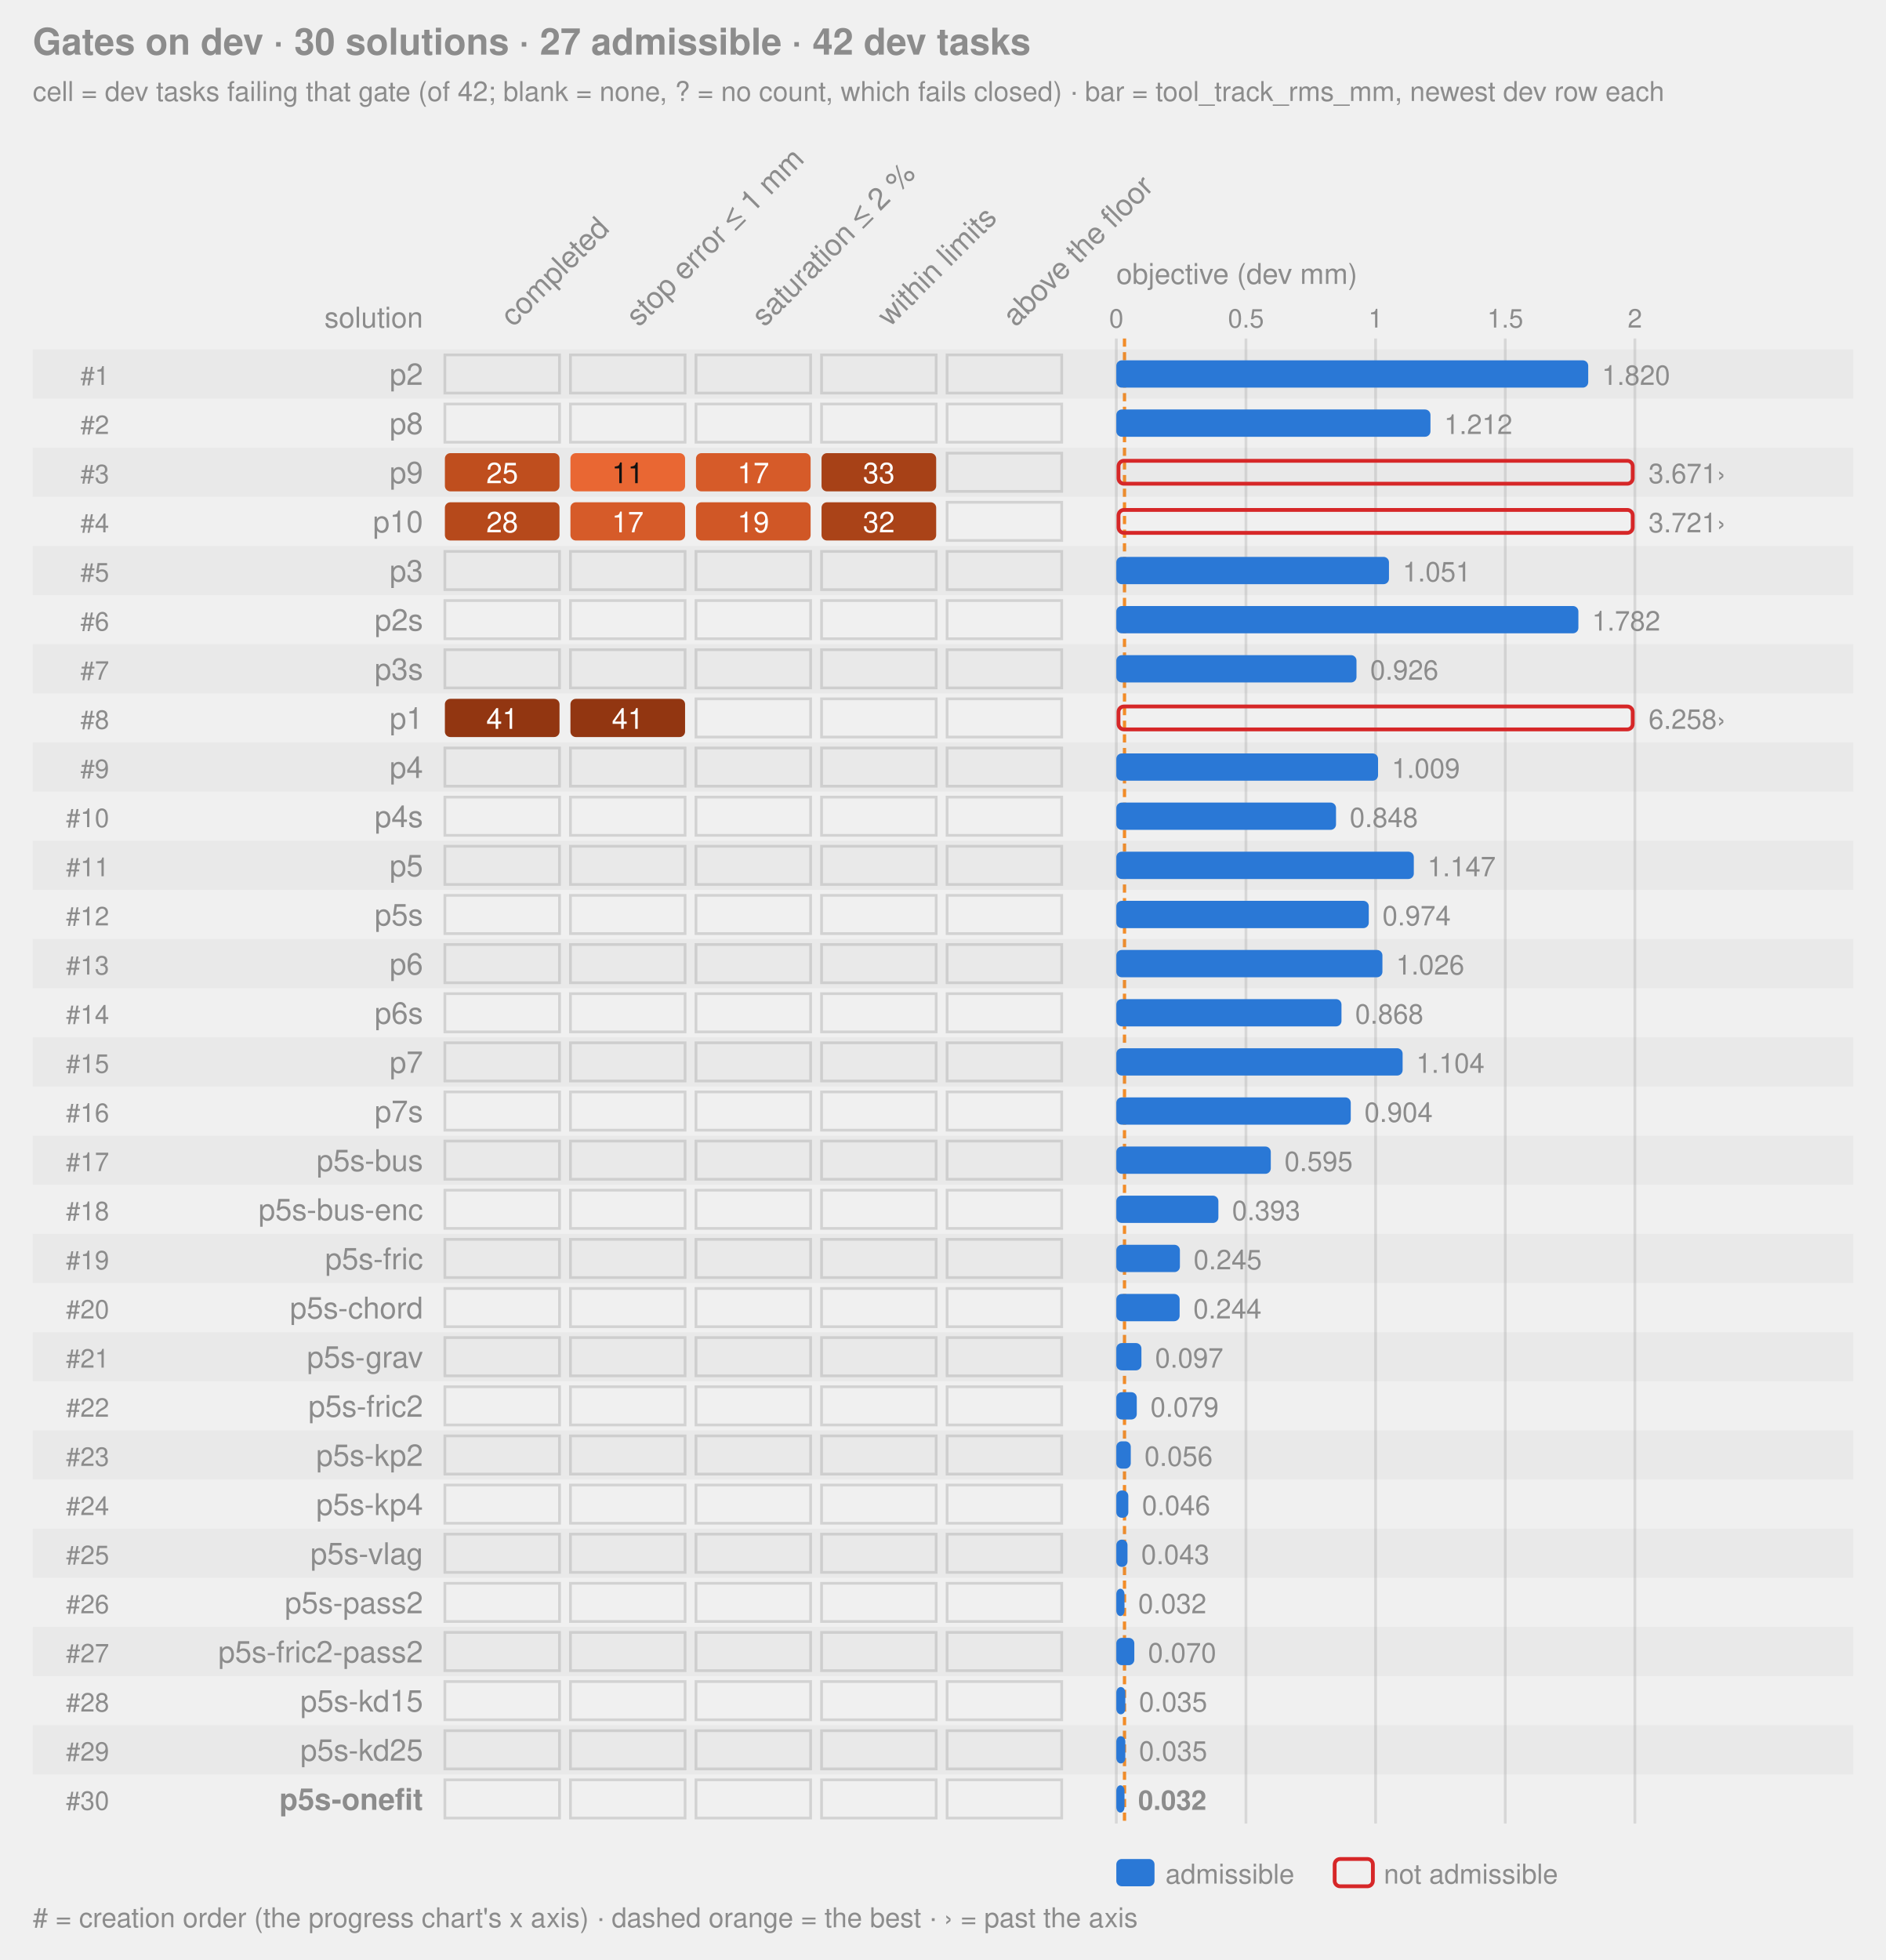
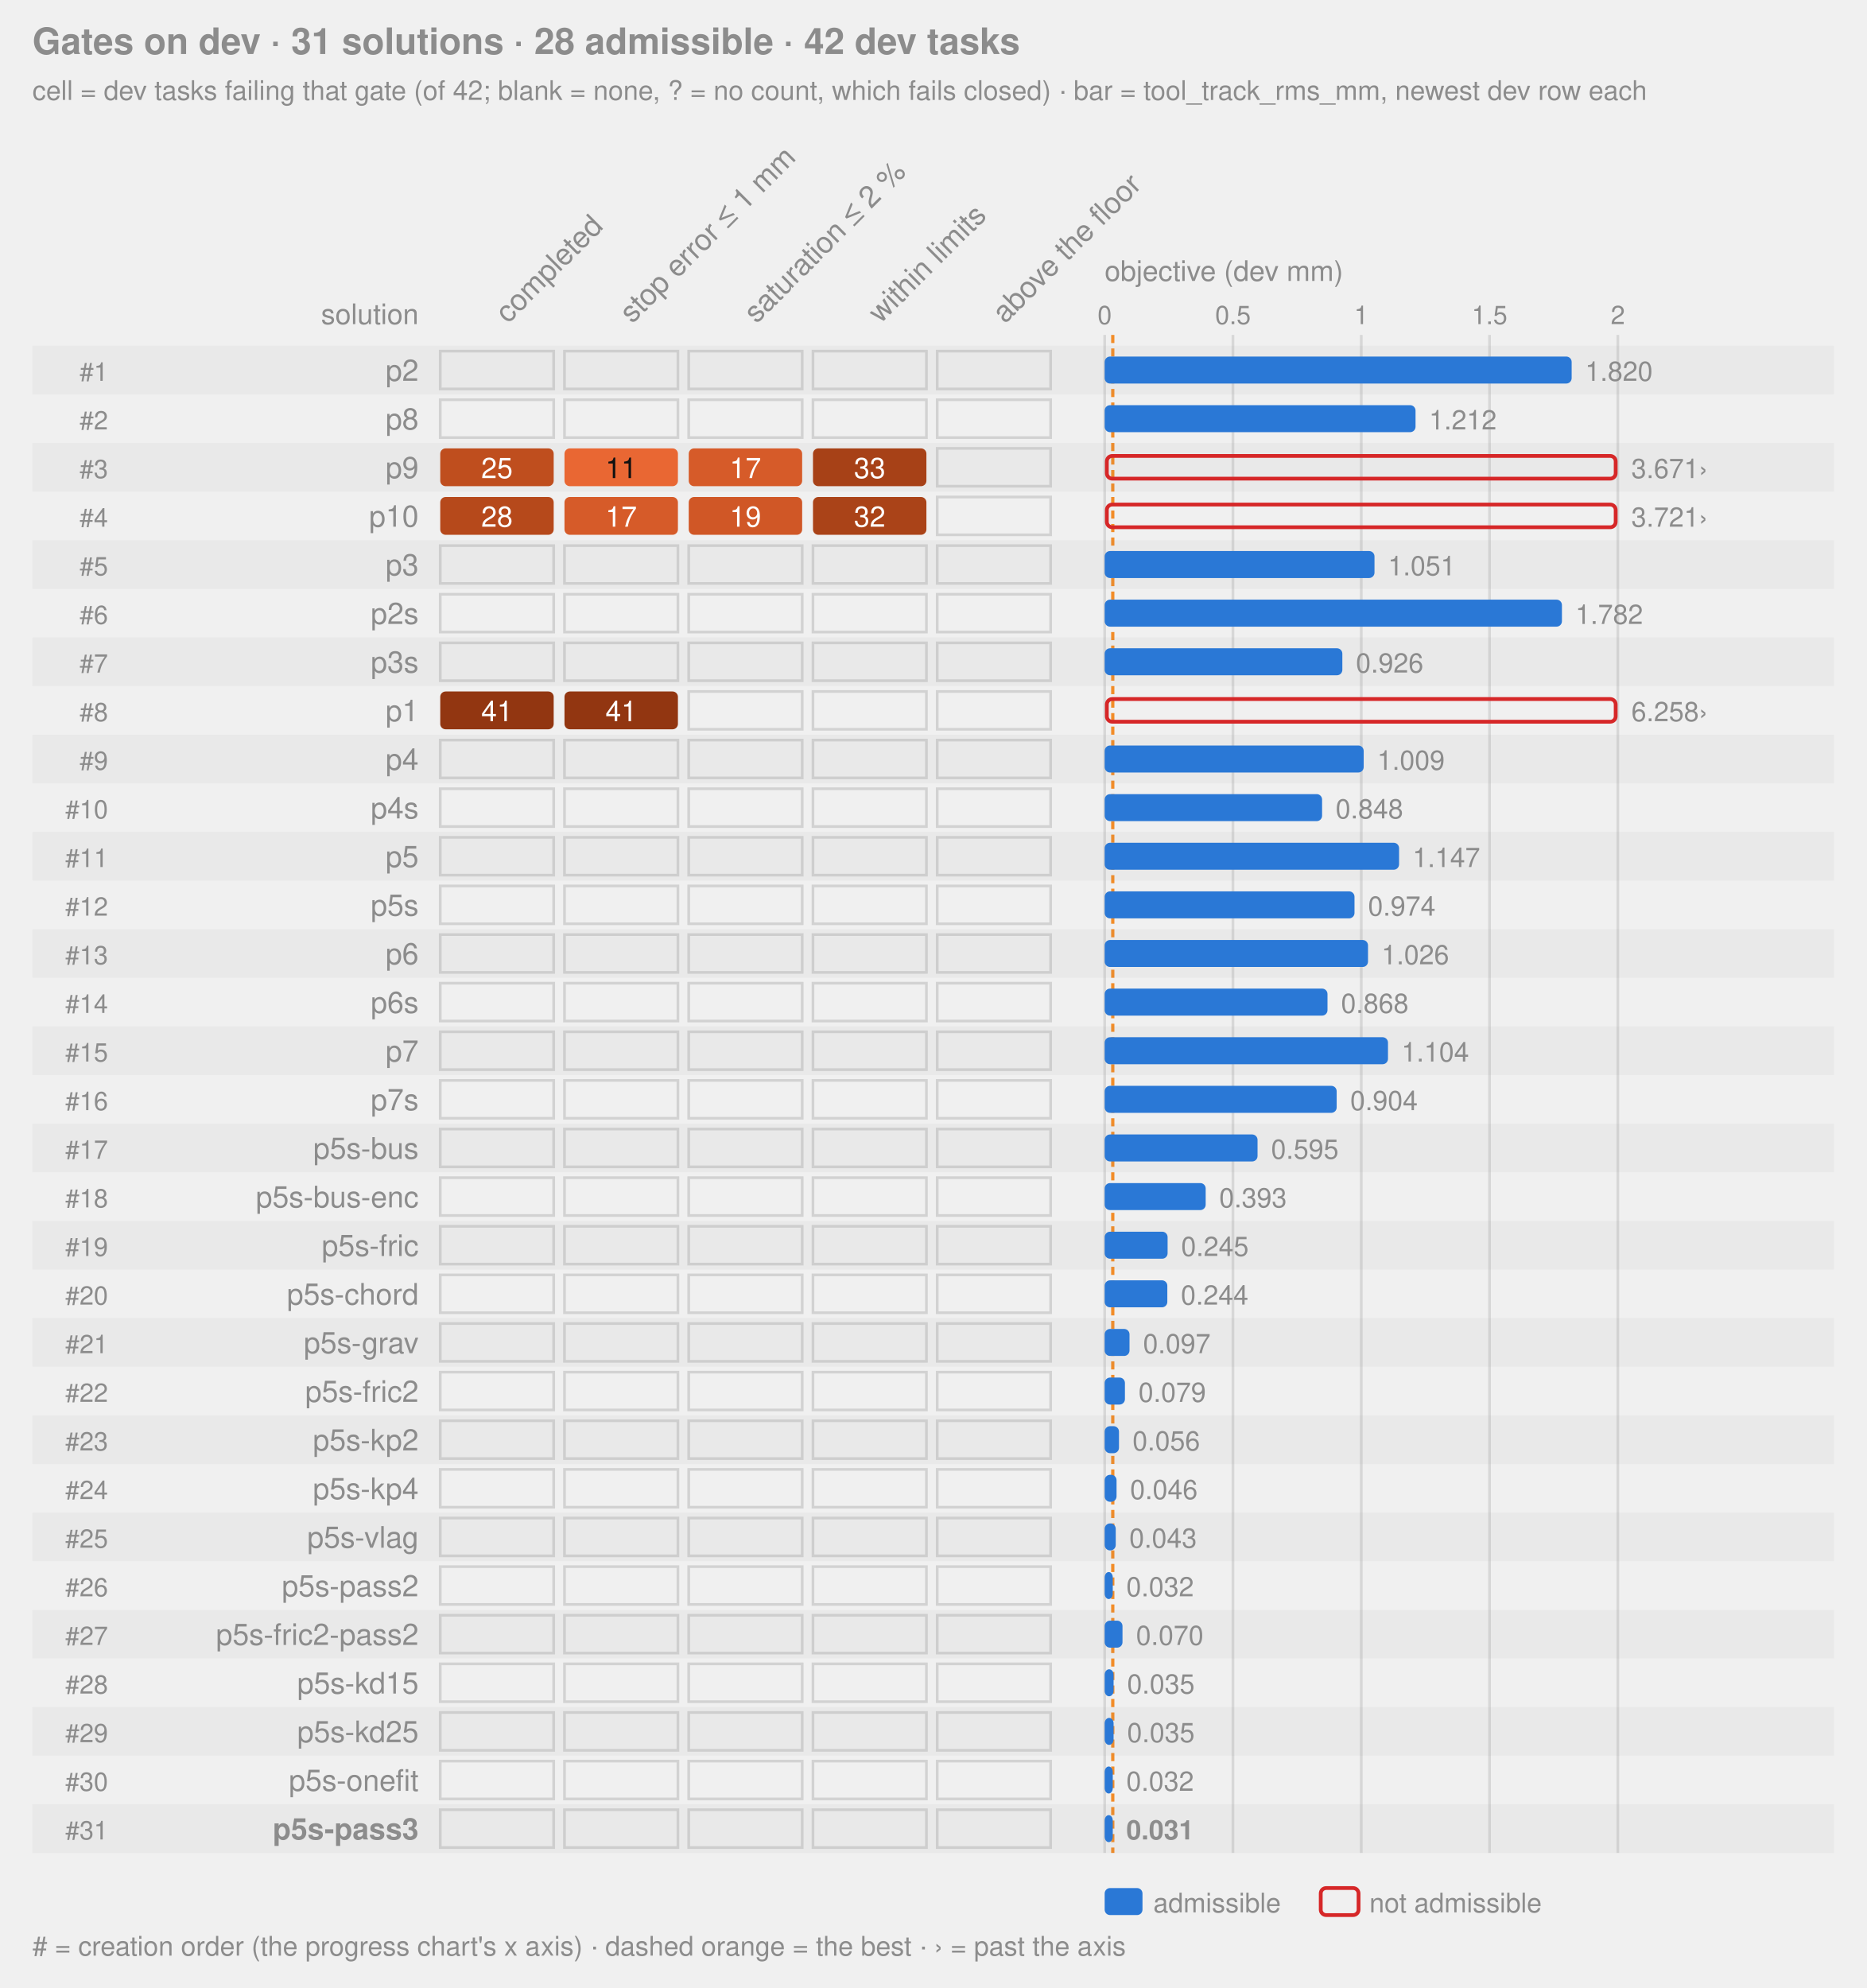
- <svg xmlns="http://www.w3.org/2000/svg" width="691" height="718" viewBox="0 0 691 718" font-family="system-ui, -apple-system, 'Segoe UI', Helvetica, Arial, sans-serif" font-size="11" fill="#8c8c8c" role="img" aria-label="Gates on dev · 30 solutions · 27 admissible · 42 dev tasks">
-   <text x="12.0" y="20.0" font-size="13.5" font-weight="600">Gates on dev · 30 solutions · 27 admissible · 42 dev tasks</text>
+ <svg xmlns="http://www.w3.org/2000/svg" width="691" height="736" viewBox="0 0 691 736" font-family="system-ui, -apple-system, 'Segoe UI', Helvetica, Arial, sans-serif" font-size="11" fill="#8c8c8c" role="img" aria-label="Gates on dev · 31 solutions · 28 admissible · 42 dev tasks">
+   <text x="12.0" y="20.0" font-size="13.5" font-weight="600">Gates on dev · 31 solutions · 28 admissible · 42 dev tasks</text>
  <text x="12.0" y="37.0" font-size="10">cell = dev tasks failing that gate (of 42; blank = none, ? = no count, which fails closed) · bar = tool_track_rms_mm, newest dev row each</text>
  <g transform="translate(188.0 120.0) rotate(-45)">
    <text x="0" y="0">completed</text>
  </g>
  <g transform="translate(234.0 120.0) rotate(-45)">
    <text x="0" y="0">stop error ≤ 1 mm</text>
  </g>
  <g transform="translate(280.0 120.0) rotate(-45)">
    <text x="0" y="0">saturation ≤ 2 %</text>
  </g>
  <g transform="translate(326.0 120.0) rotate(-45)">
    <text x="0" y="0">within limits</text>
  </g>
  <g transform="translate(372.0 120.0) rotate(-45)">
    <text x="0" y="0">above the floor</text>
  </g>
  <text x="155.0" y="120.0" font-size="10.5" text-anchor="end">solution</text>
  <text x="409.0" y="104.0" font-size="10.5">objective (dev mm)</text>
-   <line x1="409.0" x2="409.0" y1="124.0" y2="668.0" stroke="#8c8c8c" stroke-opacity="0.25" />
+   <line x1="409.0" x2="409.0" y1="124.0" y2="686.0" stroke="#8c8c8c" stroke-opacity="0.25" />
  <text x="409.0" y="120.0" font-size="9.5" text-anchor="middle">0</text>
-   <line x1="456.5" x2="456.5" y1="124.0" y2="668.0" stroke="#8c8c8c" stroke-opacity="0.25" />
+   <line x1="456.5" x2="456.5" y1="124.0" y2="686.0" stroke="#8c8c8c" stroke-opacity="0.25" />
  <text x="456.5" y="120.0" font-size="9.5" text-anchor="middle">0.5</text>
-   <line x1="504.0" x2="504.0" y1="124.0" y2="668.0" stroke="#8c8c8c" stroke-opacity="0.25" />
+   <line x1="504.0" x2="504.0" y1="124.0" y2="686.0" stroke="#8c8c8c" stroke-opacity="0.25" />
  <text x="504.0" y="120.0" font-size="9.5" text-anchor="middle">1</text>
-   <line x1="551.5" x2="551.5" y1="124.0" y2="668.0" stroke="#8c8c8c" stroke-opacity="0.25" />
+   <line x1="551.5" x2="551.5" y1="124.0" y2="686.0" stroke="#8c8c8c" stroke-opacity="0.25" />
  <text x="551.5" y="120.0" font-size="9.5" text-anchor="middle">1.5</text>
-   <line x1="599.0" x2="599.0" y1="124.0" y2="668.0" stroke="#8c8c8c" stroke-opacity="0.25" />
+   <line x1="599.0" x2="599.0" y1="124.0" y2="686.0" stroke="#8c8c8c" stroke-opacity="0.25" />
  <text x="599.0" y="120.0" font-size="9.5" text-anchor="middle">2</text>
-   <line x1="412.0" x2="412.0" y1="124.0" y2="668.0" stroke="#f28c28" stroke-width="1.2" stroke-dasharray="3 2" />
+   <line x1="412.0" x2="412.0" y1="124.0" y2="686.0" stroke="#f28c28" stroke-width="1.2" stroke-dasharray="3 2" />
  <rect x="12.0" y="128" width="667" height="18" fill="#8c8c8c" fill-opacity="0.07" />
  <text x="40.0" y="141.0" font-size="9.5" text-anchor="end">#1</text>
  <text x="155.0" y="141.0" text-anchor="end">p2</text>
  <rect x="409" y="132" width="172.9" height="10" rx="2" fill="#2a78d6" />
  <text x="586.9" y="141.0" font-size="10">1.820</text>
  <text x="40.0" y="159.0" font-size="9.5" text-anchor="end">#2</text>
  <text x="155.0" y="159.0" text-anchor="end">p8</text>
  <rect x="409" y="150" width="115.1" height="10" rx="2" fill="#2a78d6" />
  <text x="529.1" y="159.0" font-size="10">1.212</text>
  <rect x="12.0" y="164" width="667" height="18" fill="#8c8c8c" fill-opacity="0.07" />
  <text x="40.0" y="177.0" font-size="9.5" text-anchor="end">#3</text>
  <text x="155.0" y="177.0" text-anchor="end">p9</text>
  <g>
    <rect x="163" y="166" width="42" height="14" rx="2" fill="#bf4e1e" />
    <text x="184.0" y="177.0" fill="#ffffff" font-size="10.5" text-anchor="middle">25</text>
  </g>
  <g>
    <rect x="209" y="166" width="42" height="14" rx="2" fill="#e96733" />
    <text x="230.0" y="177.0" fill="#111111" font-size="10.5" text-anchor="middle">11</text>
  </g>
  <g>
    <rect x="255" y="166" width="42" height="14" rx="2" fill="#d65b29" />
    <text x="276.0" y="177.0" fill="#ffffff" font-size="10.5" text-anchor="middle">17</text>
  </g>
  <g>
    <rect x="301" y="166" width="42" height="14" rx="2" fill="#a74117" />
    <text x="322.0" y="177.0" fill="#ffffff" font-size="10.5" text-anchor="middle">33</text>
  </g>
  <rect x="409.8" y="168.8" width="188.4" height="8.4" rx="2" fill="none" stroke="#d62728" stroke-width="1.4" />
  <text x="604.0" y="177.0" font-size="10">3.671›</text>
  <text x="40.0" y="195.0" font-size="9.5" text-anchor="end">#4</text>
  <text x="155.0" y="195.0" text-anchor="end">p10</text>
  <g>
    <rect x="163" y="184" width="42" height="14" rx="2" fill="#b6491b" />
    <text x="184.0" y="195.0" fill="#ffffff" font-size="10.5" text-anchor="middle">28</text>
  </g>
  <g>
    <rect x="209" y="184" width="42" height="14" rx="2" fill="#d65b29" />
    <text x="230.0" y="195.0" fill="#ffffff" font-size="10.5" text-anchor="middle">17</text>
  </g>
  <g>
    <rect x="255" y="184" width="42" height="14" rx="2" fill="#d05726" />
    <text x="276.0" y="195.0" fill="#ffffff" font-size="10.5" text-anchor="middle">19</text>
  </g>
  <g>
    <rect x="301" y="184" width="42" height="14" rx="2" fill="#aa4318" />
    <text x="322.0" y="195.0" fill="#ffffff" font-size="10.5" text-anchor="middle">32</text>
  </g>
  <rect x="409.8" y="186.8" width="188.4" height="8.4" rx="2" fill="none" stroke="#d62728" stroke-width="1.4" />
  <text x="604.0" y="195.0" font-size="10">3.721›</text>
  <rect x="12.0" y="200" width="667" height="18" fill="#8c8c8c" fill-opacity="0.07" />
  <text x="40.0" y="213.0" font-size="9.5" text-anchor="end">#5</text>
  <text x="155.0" y="213.0" text-anchor="end">p3</text>
  <rect x="409" y="204" width="99.9" height="10" rx="2" fill="#2a78d6" />
  <text x="513.9" y="213.0" font-size="10">1.051</text>
  <text x="40.0" y="231.0" font-size="9.5" text-anchor="end">#6</text>
  <text x="155.0" y="231.0" text-anchor="end">p2s</text>
  <rect x="409" y="222" width="169.3" height="10" rx="2" fill="#2a78d6" />
  <text x="583.3" y="231.0" font-size="10">1.782</text>
  <rect x="12.0" y="236" width="667" height="18" fill="#8c8c8c" fill-opacity="0.07" />
  <text x="40.0" y="249.0" font-size="9.5" text-anchor="end">#7</text>
  <text x="155.0" y="249.0" text-anchor="end">p3s</text>
  <rect x="409" y="240" width="88.0" height="10" rx="2" fill="#2a78d6" />
  <text x="502.0" y="249.0" font-size="10">0.926</text>
  <text x="40.0" y="267.0" font-size="9.5" text-anchor="end">#8</text>
  <text x="155.0" y="267.0" text-anchor="end">p1</text>
  <g>
    <rect x="163" y="256" width="42" height="14" rx="2" fill="#923611" />
    <text x="184.0" y="267.0" fill="#ffffff" font-size="10.5" text-anchor="middle">41</text>
  </g>
  <g>
    <rect x="209" y="256" width="42" height="14" rx="2" fill="#923611" />
    <text x="230.0" y="267.0" fill="#ffffff" font-size="10.5" text-anchor="middle">41</text>
  </g>
  <rect x="409.8" y="258.8" width="188.4" height="8.4" rx="2" fill="none" stroke="#d62728" stroke-width="1.4" />
  <text x="604.0" y="267.0" font-size="10">6.258›</text>
  <rect x="12.0" y="272" width="667" height="18" fill="#8c8c8c" fill-opacity="0.07" />
  <text x="40.0" y="285.0" font-size="9.5" text-anchor="end">#9</text>
  <text x="155.0" y="285.0" text-anchor="end">p4</text>
  <rect x="409" y="276" width="95.9" height="10" rx="2" fill="#2a78d6" />
  <text x="509.9" y="285.0" font-size="10">1.009</text>
  <text x="40.0" y="303.0" font-size="9.5" text-anchor="end">#10</text>
  <text x="155.0" y="303.0" text-anchor="end">p4s</text>
  <rect x="409" y="294" width="80.5" height="10" rx="2" fill="#2a78d6" />
  <text x="494.5" y="303.0" font-size="10">0.848</text>
  <rect x="12.0" y="308" width="667" height="18" fill="#8c8c8c" fill-opacity="0.07" />
  <text x="40.0" y="321.0" font-size="9.5" text-anchor="end">#11</text>
  <text x="155.0" y="321.0" text-anchor="end">p5</text>
  <rect x="409" y="312" width="109.0" height="10" rx="2" fill="#2a78d6" />
  <text x="523.0" y="321.0" font-size="10">1.147</text>
  <text x="40.0" y="339.0" font-size="9.5" text-anchor="end">#12</text>
  <text x="155.0" y="339.0" text-anchor="end">p5s</text>
  <rect x="409" y="330" width="92.5" height="10" rx="2" fill="#2a78d6" />
  <text x="506.5" y="339.0" font-size="10">0.974</text>
  <rect x="12.0" y="344" width="667" height="18" fill="#8c8c8c" fill-opacity="0.07" />
  <text x="40.0" y="357.0" font-size="9.5" text-anchor="end">#13</text>
  <text x="155.0" y="357.0" text-anchor="end">p6</text>
  <rect x="409" y="348" width="97.5" height="10" rx="2" fill="#2a78d6" />
  <text x="511.5" y="357.0" font-size="10">1.026</text>
  <text x="40.0" y="375.0" font-size="9.5" text-anchor="end">#14</text>
  <text x="155.0" y="375.0" text-anchor="end">p6s</text>
  <rect x="409" y="366" width="82.5" height="10" rx="2" fill="#2a78d6" />
  <text x="496.5" y="375.0" font-size="10">0.868</text>
  <rect x="12.0" y="380" width="667" height="18" fill="#8c8c8c" fill-opacity="0.07" />
  <text x="40.0" y="393.0" font-size="9.5" text-anchor="end">#15</text>
  <text x="155.0" y="393.0" text-anchor="end">p7</text>
  <rect x="409" y="384" width="104.9" height="10" rx="2" fill="#2a78d6" />
  <text x="518.9" y="393.0" font-size="10">1.104</text>
  <text x="40.0" y="411.0" font-size="9.5" text-anchor="end">#16</text>
  <text x="155.0" y="411.0" text-anchor="end">p7s</text>
  <rect x="409" y="402" width="85.9" height="10" rx="2" fill="#2a78d6" />
  <text x="499.9" y="411.0" font-size="10">0.904</text>
  <rect x="12.0" y="416" width="667" height="18" fill="#8c8c8c" fill-opacity="0.07" />
  <text x="40.0" y="429.0" font-size="9.5" text-anchor="end">#17</text>
  <text x="155.0" y="429.0" text-anchor="end">p5s-bus</text>
  <rect x="409" y="420" width="56.6" height="10" rx="2" fill="#2a78d6" />
  <text x="470.6" y="429.0" font-size="10">0.595</text>
  <text x="40.0" y="447.0" font-size="9.5" text-anchor="end">#18</text>
  <text x="155.0" y="447.0" text-anchor="end">p5s-bus-enc</text>
  <rect x="409" y="438" width="37.4" height="10" rx="2" fill="#2a78d6" />
  <text x="451.4" y="447.0" font-size="10">0.393</text>
  <rect x="12.0" y="452" width="667" height="18" fill="#8c8c8c" fill-opacity="0.07" />
  <text x="40.0" y="465.0" font-size="9.5" text-anchor="end">#19</text>
  <text x="155.0" y="465.0" text-anchor="end">p5s-fric</text>
  <rect x="409" y="456" width="23.3" height="10" rx="2" fill="#2a78d6" />
  <text x="437.3" y="465.0" font-size="10">0.245</text>
  <text x="40.0" y="483.0" font-size="9.5" text-anchor="end">#20</text>
  <text x="155.0" y="483.0" text-anchor="end">p5s-chord</text>
  <rect x="409" y="474" width="23.2" height="10" rx="2" fill="#2a78d6" />
  <text x="437.2" y="483.0" font-size="10">0.244</text>
  <rect x="12.0" y="488" width="667" height="18" fill="#8c8c8c" fill-opacity="0.07" />
  <text x="40.0" y="501.0" font-size="9.5" text-anchor="end">#21</text>
  <text x="155.0" y="501.0" text-anchor="end">p5s-grav</text>
  <rect x="409" y="492" width="9.2" height="10" rx="2" fill="#2a78d6" />
  <text x="423.2" y="501.0" font-size="10">0.097</text>
  <text x="40.0" y="519.0" font-size="9.5" text-anchor="end">#22</text>
  <text x="155.0" y="519.0" text-anchor="end">p5s-fric2</text>
  <rect x="409" y="510" width="7.5" height="10" rx="2" fill="#2a78d6" />
  <text x="421.5" y="519.0" font-size="10">0.079</text>
  <rect x="12.0" y="524" width="667" height="18" fill="#8c8c8c" fill-opacity="0.07" />
  <text x="40.0" y="537.0" font-size="9.5" text-anchor="end">#23</text>
  <text x="155.0" y="537.0" text-anchor="end">p5s-kp2</text>
  <rect x="409" y="528" width="5.3" height="10" rx="2" fill="#2a78d6" />
  <text x="419.3" y="537.0" font-size="10">0.056</text>
  <text x="40.0" y="555.0" font-size="9.5" text-anchor="end">#24</text>
  <text x="155.0" y="555.0" text-anchor="end">p5s-kp4</text>
  <rect x="409" y="546" width="4.4" height="10" rx="2" fill="#2a78d6" />
  <text x="418.4" y="555.0" font-size="10">0.046</text>
  <rect x="12.0" y="560" width="667" height="18" fill="#8c8c8c" fill-opacity="0.07" />
  <text x="40.0" y="573.0" font-size="9.5" text-anchor="end">#25</text>
  <text x="155.0" y="573.0" text-anchor="end">p5s-vlag</text>
  <rect x="409" y="564" width="4.1" height="10" rx="2" fill="#2a78d6" />
  <text x="418.1" y="573.0" font-size="10">0.043</text>
  <text x="40.0" y="591.0" font-size="9.5" text-anchor="end">#26</text>
  <text x="155.0" y="591.0" text-anchor="end">p5s-pass2</text>
  <rect x="409" y="582" width="3.0" height="10" rx="2" fill="#2a78d6" />
  <text x="417.0" y="591.0" font-size="10">0.032</text>
  <rect x="12.0" y="596" width="667" height="18" fill="#8c8c8c" fill-opacity="0.07" />
  <text x="40.0" y="609.0" font-size="9.5" text-anchor="end">#27</text>
  <text x="155.0" y="609.0" text-anchor="end">p5s-fric2-pass2</text>
  <rect x="409" y="600" width="6.6" height="10" rx="2" fill="#2a78d6" />
  <text x="420.6" y="609.0" font-size="10">0.070</text>
  <text x="40.0" y="627.0" font-size="9.5" text-anchor="end">#28</text>
  <text x="155.0" y="627.0" text-anchor="end">p5s-kd15</text>
  <rect x="409" y="618" width="3.3" height="10" rx="2" fill="#2a78d6" />
  <text x="417.3" y="627.0" font-size="10">0.035</text>
  <rect x="12.0" y="632" width="667" height="18" fill="#8c8c8c" fill-opacity="0.07" />
  <text x="40.0" y="645.0" font-size="9.5" text-anchor="end">#29</text>
  <text x="155.0" y="645.0" text-anchor="end">p5s-kd25</text>
  <rect x="409" y="636" width="3.3" height="10" rx="2" fill="#2a78d6" />
  <text x="417.3" y="645.0" font-size="10">0.035</text>
  <text x="40.0" y="663.0" font-size="9.5" text-anchor="end">#30</text>
-   <text x="155.0" y="663.0" text-anchor="end" font-weight="600">p5s-onefit</text>
+   <text x="155.0" y="663.0" text-anchor="end">p5s-onefit</text>
  <rect x="409" y="654" width="3.0" height="10" rx="2" fill="#2a78d6" />
-   <text x="417.0" y="663.0" font-size="10" font-weight="600">0.032</text>
-   <path d="M163 130h42v14h-42zM209 130h42v14h-42zM255 130h42v14h-42zM301 130h42v14h-42zM347 130h42v14h-42zM163 148h42v14h-42zM209 148h42v14h-42zM255 148h42v14h-42zM301 148h42v14h-42zM347 148h42v14h-42zM347 166h42v14h-42zM347 184h42v14h-42zM163 202h42v14h-42zM209 202h42v14h-42zM255 202h42v14h-42zM301 202h42v14h-42zM347 202h42v14h-42zM163 220h42v14h-42zM209 220h42v14h-42zM255 220h42v14h-42zM301 220h42v14h-42zM347 220h42v14h-42zM163 238h42v14h-42zM209 238h42v14h-42zM255 238h42v14h-42zM301 238h42v14h-42zM347 238h42v14h-42zM255 256h42v14h-42zM301 256h42v14h-42zM347 256h42v14h-42zM163 274h42v14h-42zM209 274h42v14h-42zM255 274h42v14h-42zM301 274h42v14h-42zM347 274h42v14h-42zM163 292h42v14h-42zM209 292h42v14h-42zM255 292h42v14h-42zM301 292h42v14h-42zM347 292h42v14h-42zM163 310h42v14h-42zM209 310h42v14h-42zM255 310h42v14h-42zM301 310h42v14h-42zM347 310h42v14h-42zM163 328h42v14h-42zM209 328h42v14h-42zM255 328h42v14h-42zM301 328h42v14h-42zM347 328h42v14h-42zM163 346h42v14h-42zM209 346h42v14h-42zM255 346h42v14h-42zM301 346h42v14h-42zM347 346h42v14h-42zM163 364h42v14h-42zM209 364h42v14h-42zM255 364h42v14h-42zM301 364h42v14h-42zM347 364h42v14h-42zM163 382h42v14h-42zM209 382h42v14h-42zM255 382h42v14h-42zM301 382h42v14h-42zM347 382h42v14h-42zM163 400h42v14h-42zM209 400h42v14h-42zM255 400h42v14h-42zM301 400h42v14h-42zM347 400h42v14h-42zM163 418h42v14h-42zM209 418h42v14h-42zM255 418h42v14h-42zM301 418h42v14h-42zM347 418h42v14h-42zM163 436h42v14h-42zM209 436h42v14h-42zM255 436h42v14h-42zM301 436h42v14h-42zM347 436h42v14h-42zM163 454h42v14h-42zM209 454h42v14h-42zM255 454h42v14h-42zM301 454h42v14h-42zM347 454h42v14h-42zM163 472h42v14h-42zM209 472h42v14h-42zM255 472h42v14h-42zM301 472h42v14h-42zM347 472h42v14h-42zM163 490h42v14h-42zM209 490h42v14h-42zM255 490h42v14h-42zM301 490h42v14h-42zM347 490h42v14h-42zM163 508h42v14h-42zM209 508h42v14h-42zM255 508h42v14h-42zM301 508h42v14h-42zM347 508h42v14h-42zM163 526h42v14h-42zM209 526h42v14h-42zM255 526h42v14h-42zM301 526h42v14h-42zM347 526h42v14h-42zM163 544h42v14h-42zM209 544h42v14h-42zM255 544h42v14h-42zM301 544h42v14h-42zM347 544h42v14h-42zM163 562h42v14h-42zM209 562h42v14h-42zM255 562h42v14h-42zM301 562h42v14h-42zM347 562h42v14h-42zM163 580h42v14h-42zM209 580h42v14h-42zM255 580h42v14h-42zM301 580h42v14h-42zM347 580h42v14h-42zM163 598h42v14h-42zM209 598h42v14h-42zM255 598h42v14h-42zM301 598h42v14h-42zM347 598h42v14h-42zM163 616h42v14h-42zM209 616h42v14h-42zM255 616h42v14h-42zM301 616h42v14h-42zM347 616h42v14h-42zM163 634h42v14h-42zM209 634h42v14h-42zM255 634h42v14h-42zM301 634h42v14h-42zM347 634h42v14h-42zM163 652h42v14h-42zM209 652h42v14h-42zM255 652h42v14h-42zM301 652h42v14h-42zM347 652h42v14h-42z" fill="none" stroke="#8c8c8c" stroke-opacity="0.3" />
-   <rect x="409" y="681.0" width="14" height="10" rx="2" fill="#2a78d6" />
-   <text x="427.0" y="690.0" font-size="10">admissible</text>
-   <rect x="489" y="681.0" width="14" height="10" rx="2" fill="none" stroke="#d62728" stroke-width="1.4" />
-   <text x="507.0" y="690.0" font-size="10">not admissible</text>
-   <text x="12.0" y="706.0" font-size="10"># = creation order (the progress chart's x axis) · dashed orange = the best · › = past the axis</text>
+   <text x="417.0" y="663.0" font-size="10">0.032</text>
+   <rect x="12.0" y="668" width="667" height="18" fill="#8c8c8c" fill-opacity="0.07" />
+   <text x="40.0" y="681.0" font-size="9.5" text-anchor="end">#31</text>
+   <text x="155.0" y="681.0" text-anchor="end" font-weight="600">p5s-pass3</text>
+   <rect x="409" y="672" width="3.0" height="10" rx="2" fill="#2a78d6" />
+   <text x="417.0" y="681.0" font-size="10" font-weight="600">0.031</text>
+   <path d="M163 130h42v14h-42zM209 130h42v14h-42zM255 130h42v14h-42zM301 130h42v14h-42zM347 130h42v14h-42zM163 148h42v14h-42zM209 148h42v14h-42zM255 148h42v14h-42zM301 148h42v14h-42zM347 148h42v14h-42zM347 166h42v14h-42zM347 184h42v14h-42zM163 202h42v14h-42zM209 202h42v14h-42zM255 202h42v14h-42zM301 202h42v14h-42zM347 202h42v14h-42zM163 220h42v14h-42zM209 220h42v14h-42zM255 220h42v14h-42zM301 220h42v14h-42zM347 220h42v14h-42zM163 238h42v14h-42zM209 238h42v14h-42zM255 238h42v14h-42zM301 238h42v14h-42zM347 238h42v14h-42zM255 256h42v14h-42zM301 256h42v14h-42zM347 256h42v14h-42zM163 274h42v14h-42zM209 274h42v14h-42zM255 274h42v14h-42zM301 274h42v14h-42zM347 274h42v14h-42zM163 292h42v14h-42zM209 292h42v14h-42zM255 292h42v14h-42zM301 292h42v14h-42zM347 292h42v14h-42zM163 310h42v14h-42zM209 310h42v14h-42zM255 310h42v14h-42zM301 310h42v14h-42zM347 310h42v14h-42zM163 328h42v14h-42zM209 328h42v14h-42zM255 328h42v14h-42zM301 328h42v14h-42zM347 328h42v14h-42zM163 346h42v14h-42zM209 346h42v14h-42zM255 346h42v14h-42zM301 346h42v14h-42zM347 346h42v14h-42zM163 364h42v14h-42zM209 364h42v14h-42zM255 364h42v14h-42zM301 364h42v14h-42zM347 364h42v14h-42zM163 382h42v14h-42zM209 382h42v14h-42zM255 382h42v14h-42zM301 382h42v14h-42zM347 382h42v14h-42zM163 400h42v14h-42zM209 400h42v14h-42zM255 400h42v14h-42zM301 400h42v14h-42zM347 400h42v14h-42zM163 418h42v14h-42zM209 418h42v14h-42zM255 418h42v14h-42zM301 418h42v14h-42zM347 418h42v14h-42zM163 436h42v14h-42zM209 436h42v14h-42zM255 436h42v14h-42zM301 436h42v14h-42zM347 436h42v14h-42zM163 454h42v14h-42zM209 454h42v14h-42zM255 454h42v14h-42zM301 454h42v14h-42zM347 454h42v14h-42zM163 472h42v14h-42zM209 472h42v14h-42zM255 472h42v14h-42zM301 472h42v14h-42zM347 472h42v14h-42zM163 490h42v14h-42zM209 490h42v14h-42zM255 490h42v14h-42zM301 490h42v14h-42zM347 490h42v14h-42zM163 508h42v14h-42zM209 508h42v14h-42zM255 508h42v14h-42zM301 508h42v14h-42zM347 508h42v14h-42zM163 526h42v14h-42zM209 526h42v14h-42zM255 526h42v14h-42zM301 526h42v14h-42zM347 526h42v14h-42zM163 544h42v14h-42zM209 544h42v14h-42zM255 544h42v14h-42zM301 544h42v14h-42zM347 544h42v14h-42zM163 562h42v14h-42zM209 562h42v14h-42zM255 562h42v14h-42zM301 562h42v14h-42zM347 562h42v14h-42zM163 580h42v14h-42zM209 580h42v14h-42zM255 580h42v14h-42zM301 580h42v14h-42zM347 580h42v14h-42zM163 598h42v14h-42zM209 598h42v14h-42zM255 598h42v14h-42zM301 598h42v14h-42zM347 598h42v14h-42zM163 616h42v14h-42zM209 616h42v14h-42zM255 616h42v14h-42zM301 616h42v14h-42zM347 616h42v14h-42zM163 634h42v14h-42zM209 634h42v14h-42zM255 634h42v14h-42zM301 634h42v14h-42zM347 634h42v14h-42zM163 652h42v14h-42zM209 652h42v14h-42zM255 652h42v14h-42zM301 652h42v14h-42zM347 652h42v14h-42zM163 670h42v14h-42zM209 670h42v14h-42zM255 670h42v14h-42zM301 670h42v14h-42zM347 670h42v14h-42z" fill="none" stroke="#8c8c8c" stroke-opacity="0.3" />
+   <rect x="409" y="699.0" width="14" height="10" rx="2" fill="#2a78d6" />
+   <text x="427.0" y="708.0" font-size="10">admissible</text>
+   <rect x="489" y="699.0" width="14" height="10" rx="2" fill="none" stroke="#d62728" stroke-width="1.4" />
+   <text x="507.0" y="708.0" font-size="10">not admissible</text>
+   <text x="12.0" y="724.0" font-size="10"># = creation order (the progress chart's x axis) · dashed orange = the best · › = past the axis</text>
</svg>
